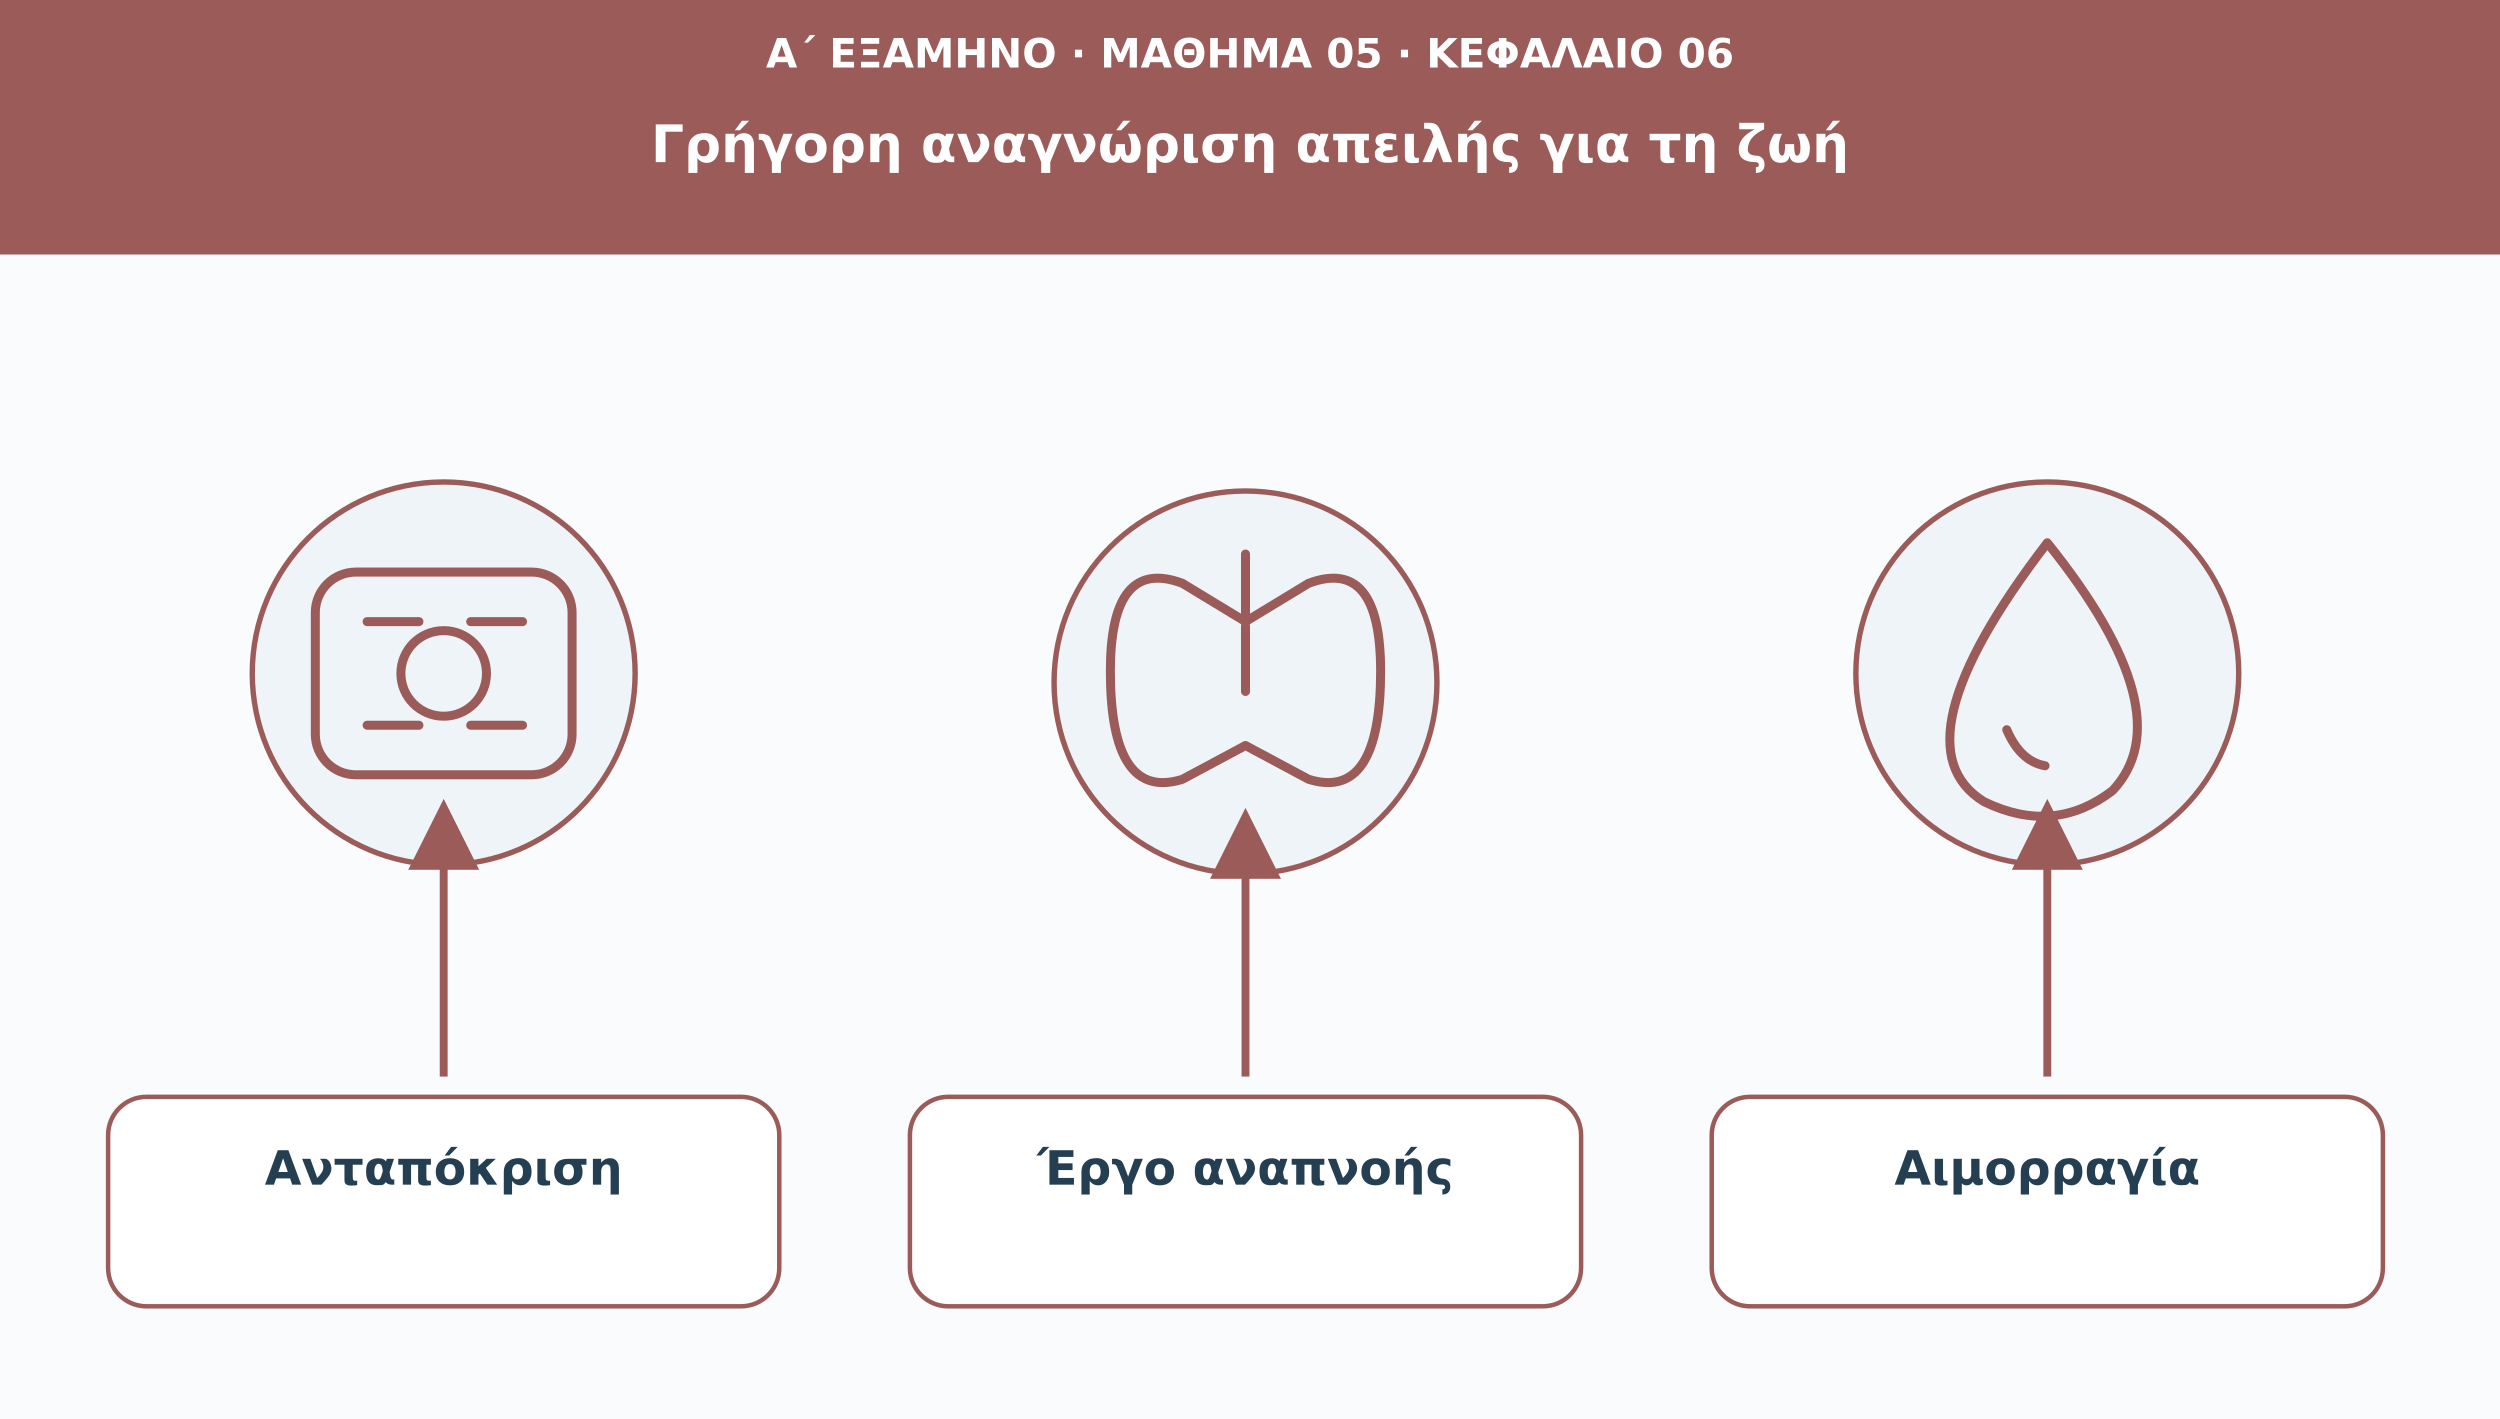
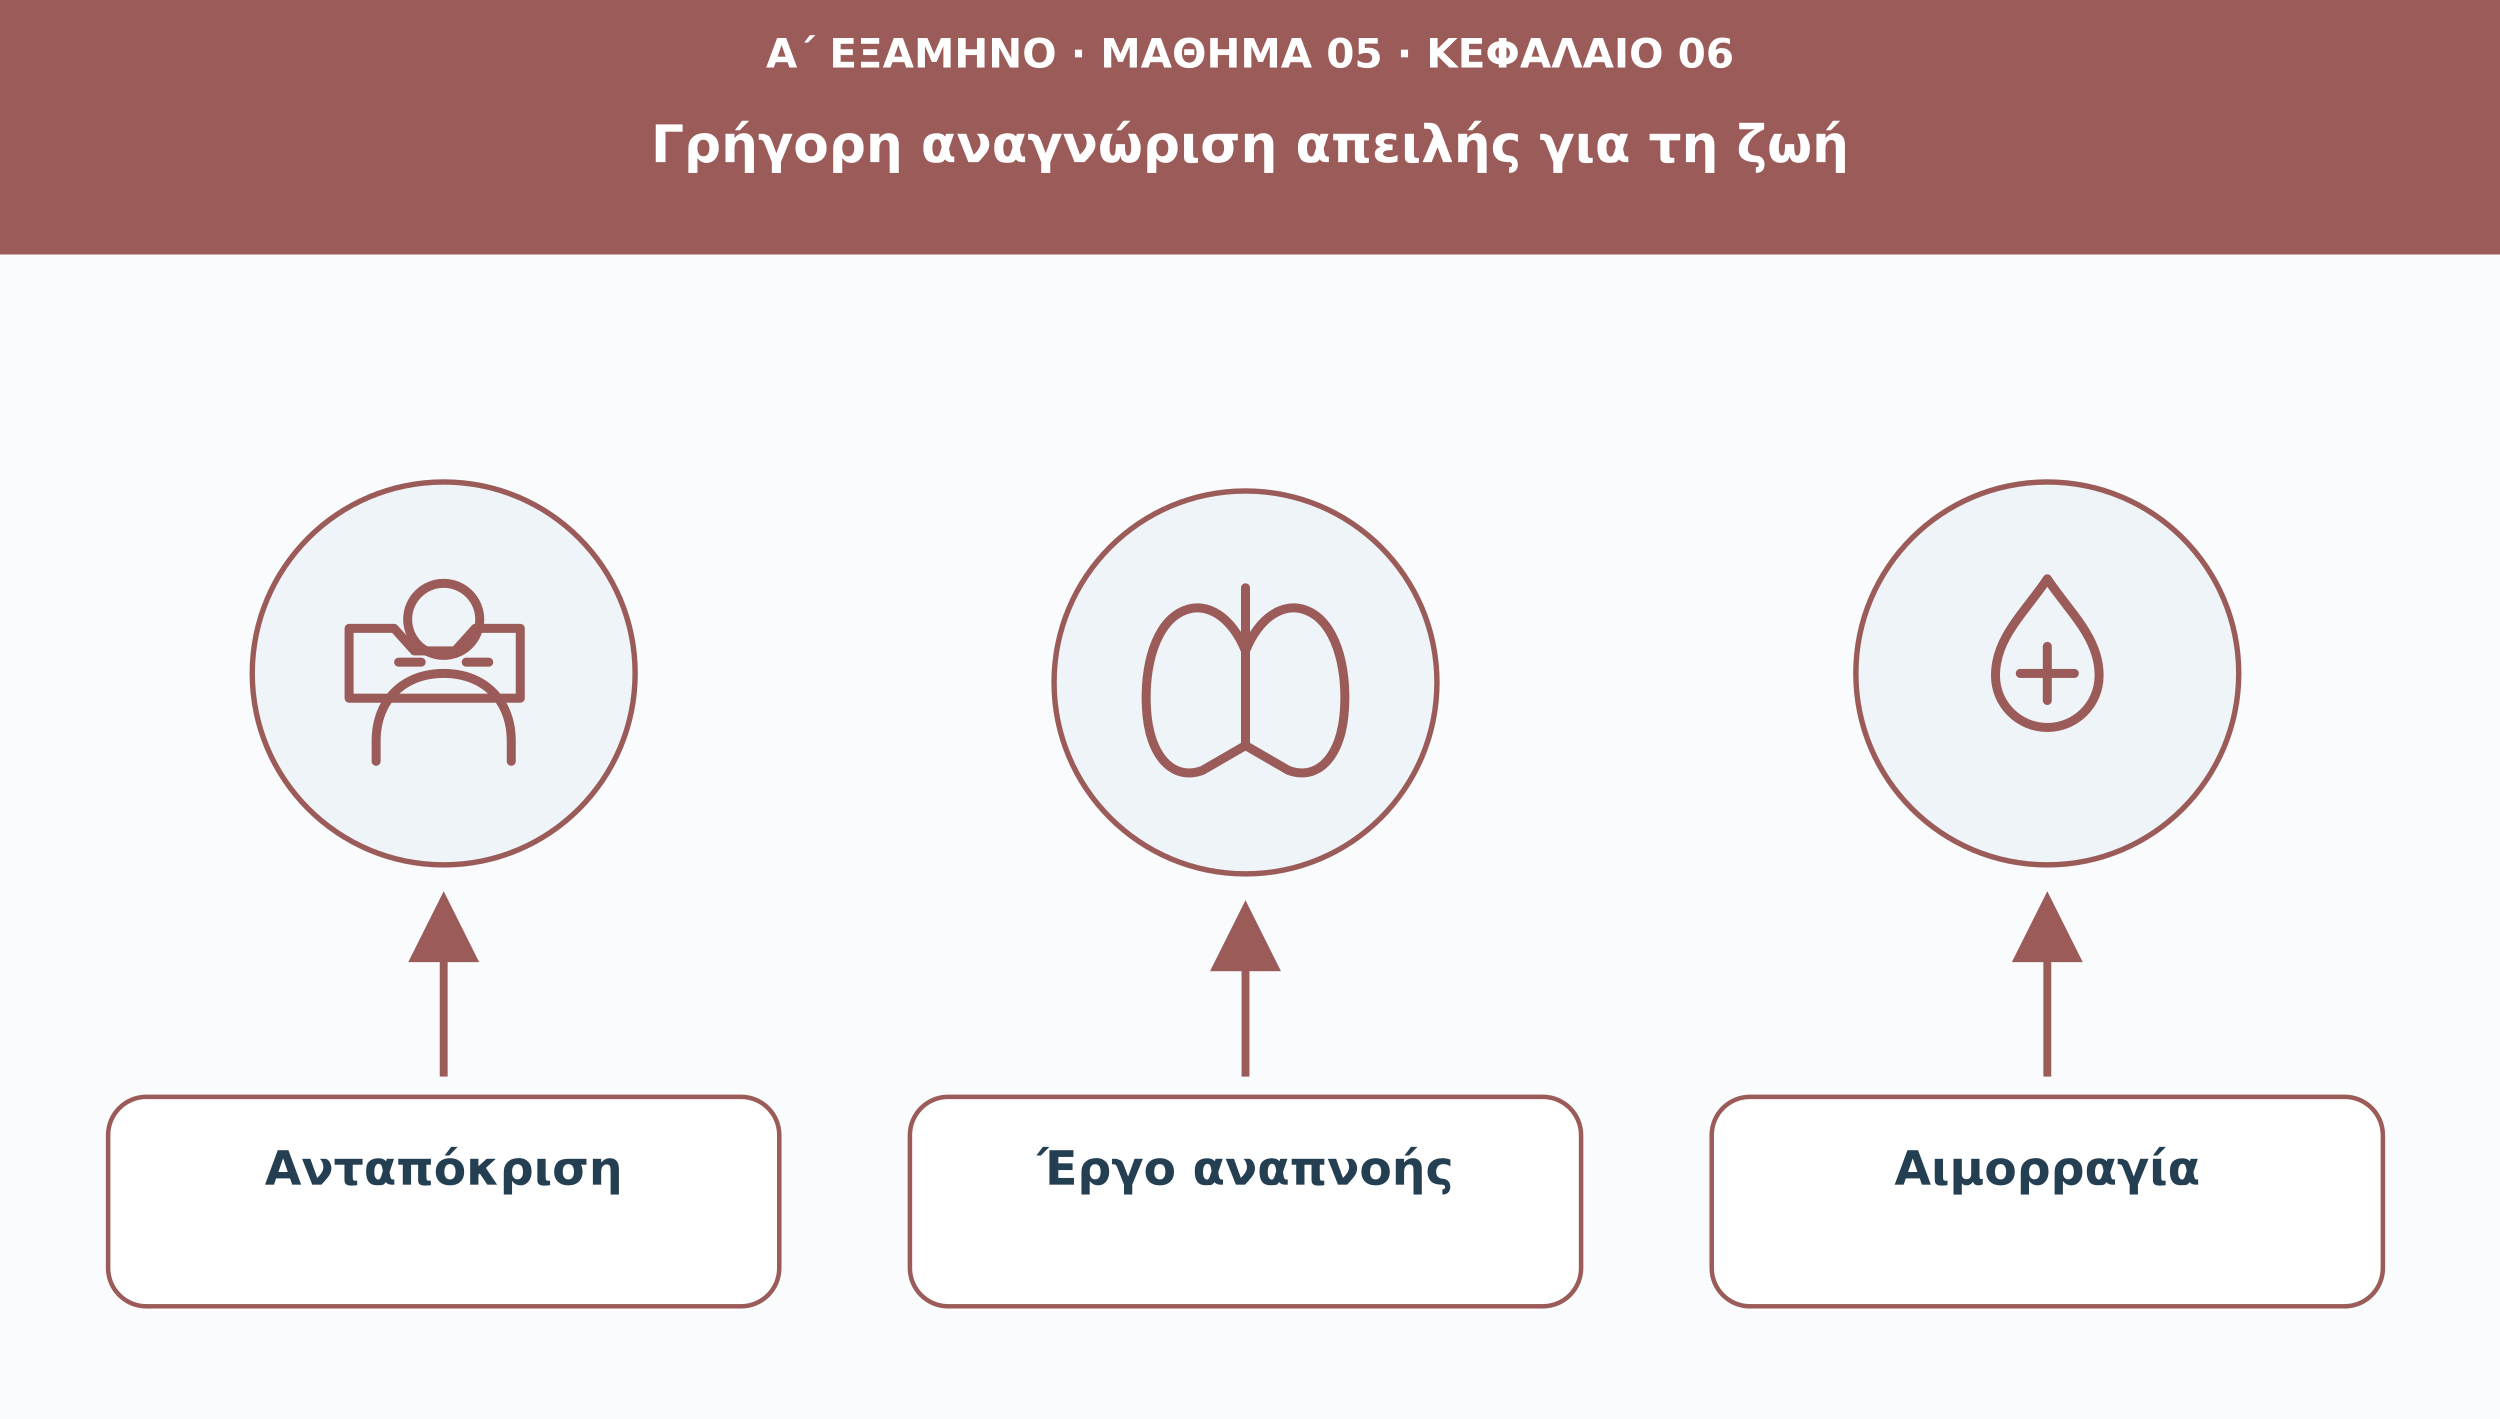
<svg xmlns="http://www.w3.org/2000/svg" viewBox="0 0 1110 630" role="img" aria-labelledby="t d">
  <defs>
    <marker id="arr" viewBox="0 0 10 10" markerWidth="9" markerHeight="9" refX="8" refY="5" orient="auto">
      <path d="M0 0L10 5L0 10Z" fill="#9b5b58" />
    </marker>
  </defs>
  <rect width="1110" height="630" fill="#f9fbfd" />
  <rect width="1110" height="113" fill="#9b5b58" />
  <text x="555" y="30" font-family="DejaVu Sans,Arial,sans-serif" font-size="18" fill="#ffffff" font-weight="690" text-anchor="middle">Α΄ ΕΞΑΜΗΝΟ · ΜΑΘΗΜΑ 05 · ΚΕΦΑΛΑΙΟ 06</text>
  <text x="555" y="72" font-family="DejaVu Sans,Arial,sans-serif" font-size="23" fill="#ffffff" font-weight="720" text-anchor="middle">Γρήγορη αναγνώριση απειλής για τη ζωή</text>
  <circle cx="197" cy="299" r="85" fill="#eef4f8" stroke="#9b5b58" stroke-width="2.4" />
  <g transform="translate(197 299)" fill="none" stroke="#9b5b58" stroke-width="4" stroke-linecap="round" stroke-linejoin="round">
-     <rect x="-57" y="-45" width="114" height="90" rx="18" />
-     <circle r="19" />
-     <path d="M-34-23h23m23 0h23m-69 46h23m23 0h23" />
+     <circle cx="0" cy="-24" r="16" />
+     <path d="M-30 39v-9c0-18 12-30 30-30s30 12 30 30v9M-42-20h20l9 10h18l9-10h20v31h-76z" />
+     <path d="M-20-5h10m20 0h10" />
  </g>
-   <path d="M197 478L197 361" stroke="#9b5b58" stroke-width="3.5" marker-end="url(#arr)" />
+   <path d="M197 478L197 402" stroke="#9b5b58" stroke-width="3.5" marker-end="url(#arr)" />
  <rect x="48" y="487" width="298" height="93" rx="17" fill="#ffffff" stroke="#9b5b58" stroke-width="2" />
  <text x="197" y="526" font-family="DejaVu Sans,Arial,sans-serif" font-size="21" fill="#253f52" font-weight="700" text-anchor="middle">Ανταπόκριση</text>
  <circle cx="553" cy="303" r="85" fill="#eef4f8" stroke="#9b5b58" stroke-width="2.4" />
  <g transform="translate(553 303)" fill="none" stroke="#9b5b58" stroke-width="4" stroke-linecap="round" stroke-linejoin="round">
-     <path d="M0-57v30m0 0l-28-17q-32-12-32 39q0 58 32 48l28-15m0-55 28-17q32-12 32 39q0 58-32 48L0 28" />
-     <path d="M0-25v29" />
+     <path d="M0-42v28m0 0c-6-15-17-22-27-18-13 5-18 25-17 43 1 22 12 33 25 28L0 28m0-42c6-15 17-22 27-18 13 5 18 25 17 43-1 22-12 33-25 28L0 28M0-14v42" />
  </g>
-   <path d="M553 478L553 365" stroke="#9b5b58" stroke-width="3.5" marker-end="url(#arr)" />
+   <path d="M553 478L553 406" stroke="#9b5b58" stroke-width="3.5" marker-end="url(#arr)" />
  <rect x="404" y="487" width="298" height="93" rx="17" fill="#ffffff" stroke="#9b5b58" stroke-width="2" />
  <text x="553" y="526" font-family="DejaVu Sans,Arial,sans-serif" font-size="21" fill="#253f52" font-weight="700" text-anchor="middle">Έργο αναπνοής</text>
  <circle cx="909" cy="299" r="85" fill="#eef4f8" stroke="#9b5b58" stroke-width="2.4" />
  <g transform="translate(909 299)" fill="none" stroke="#9b5b58" stroke-width="4" stroke-linecap="round" stroke-linejoin="round">
-     <path d="M0-58q-69 90-28 115q31 15 57-5q32-34-29-110Z" />
-     <path d="M-18 25q6 14 17 16" />
+     <path d="M0-42c-10 15-23 26-23 43a23 23 0 0 0 46 0C23-16 10-27 0-42Z" />
+     <path d="M-12 0h24m-12-12v24" />
  </g>
-   <path d="M909 478L909 361" stroke="#9b5b58" stroke-width="3.5" marker-end="url(#arr)" />
+   <path d="M909 478L909 402" stroke="#9b5b58" stroke-width="3.5" marker-end="url(#arr)" />
  <rect x="760" y="487" width="298" height="93" rx="17" fill="#ffffff" stroke="#9b5b58" stroke-width="2" />
  <text x="909" y="526" font-family="DejaVu Sans,Arial,sans-serif" font-size="21" fill="#253f52" font-weight="700" text-anchor="middle">Αιμορραγία</text>
</svg>
